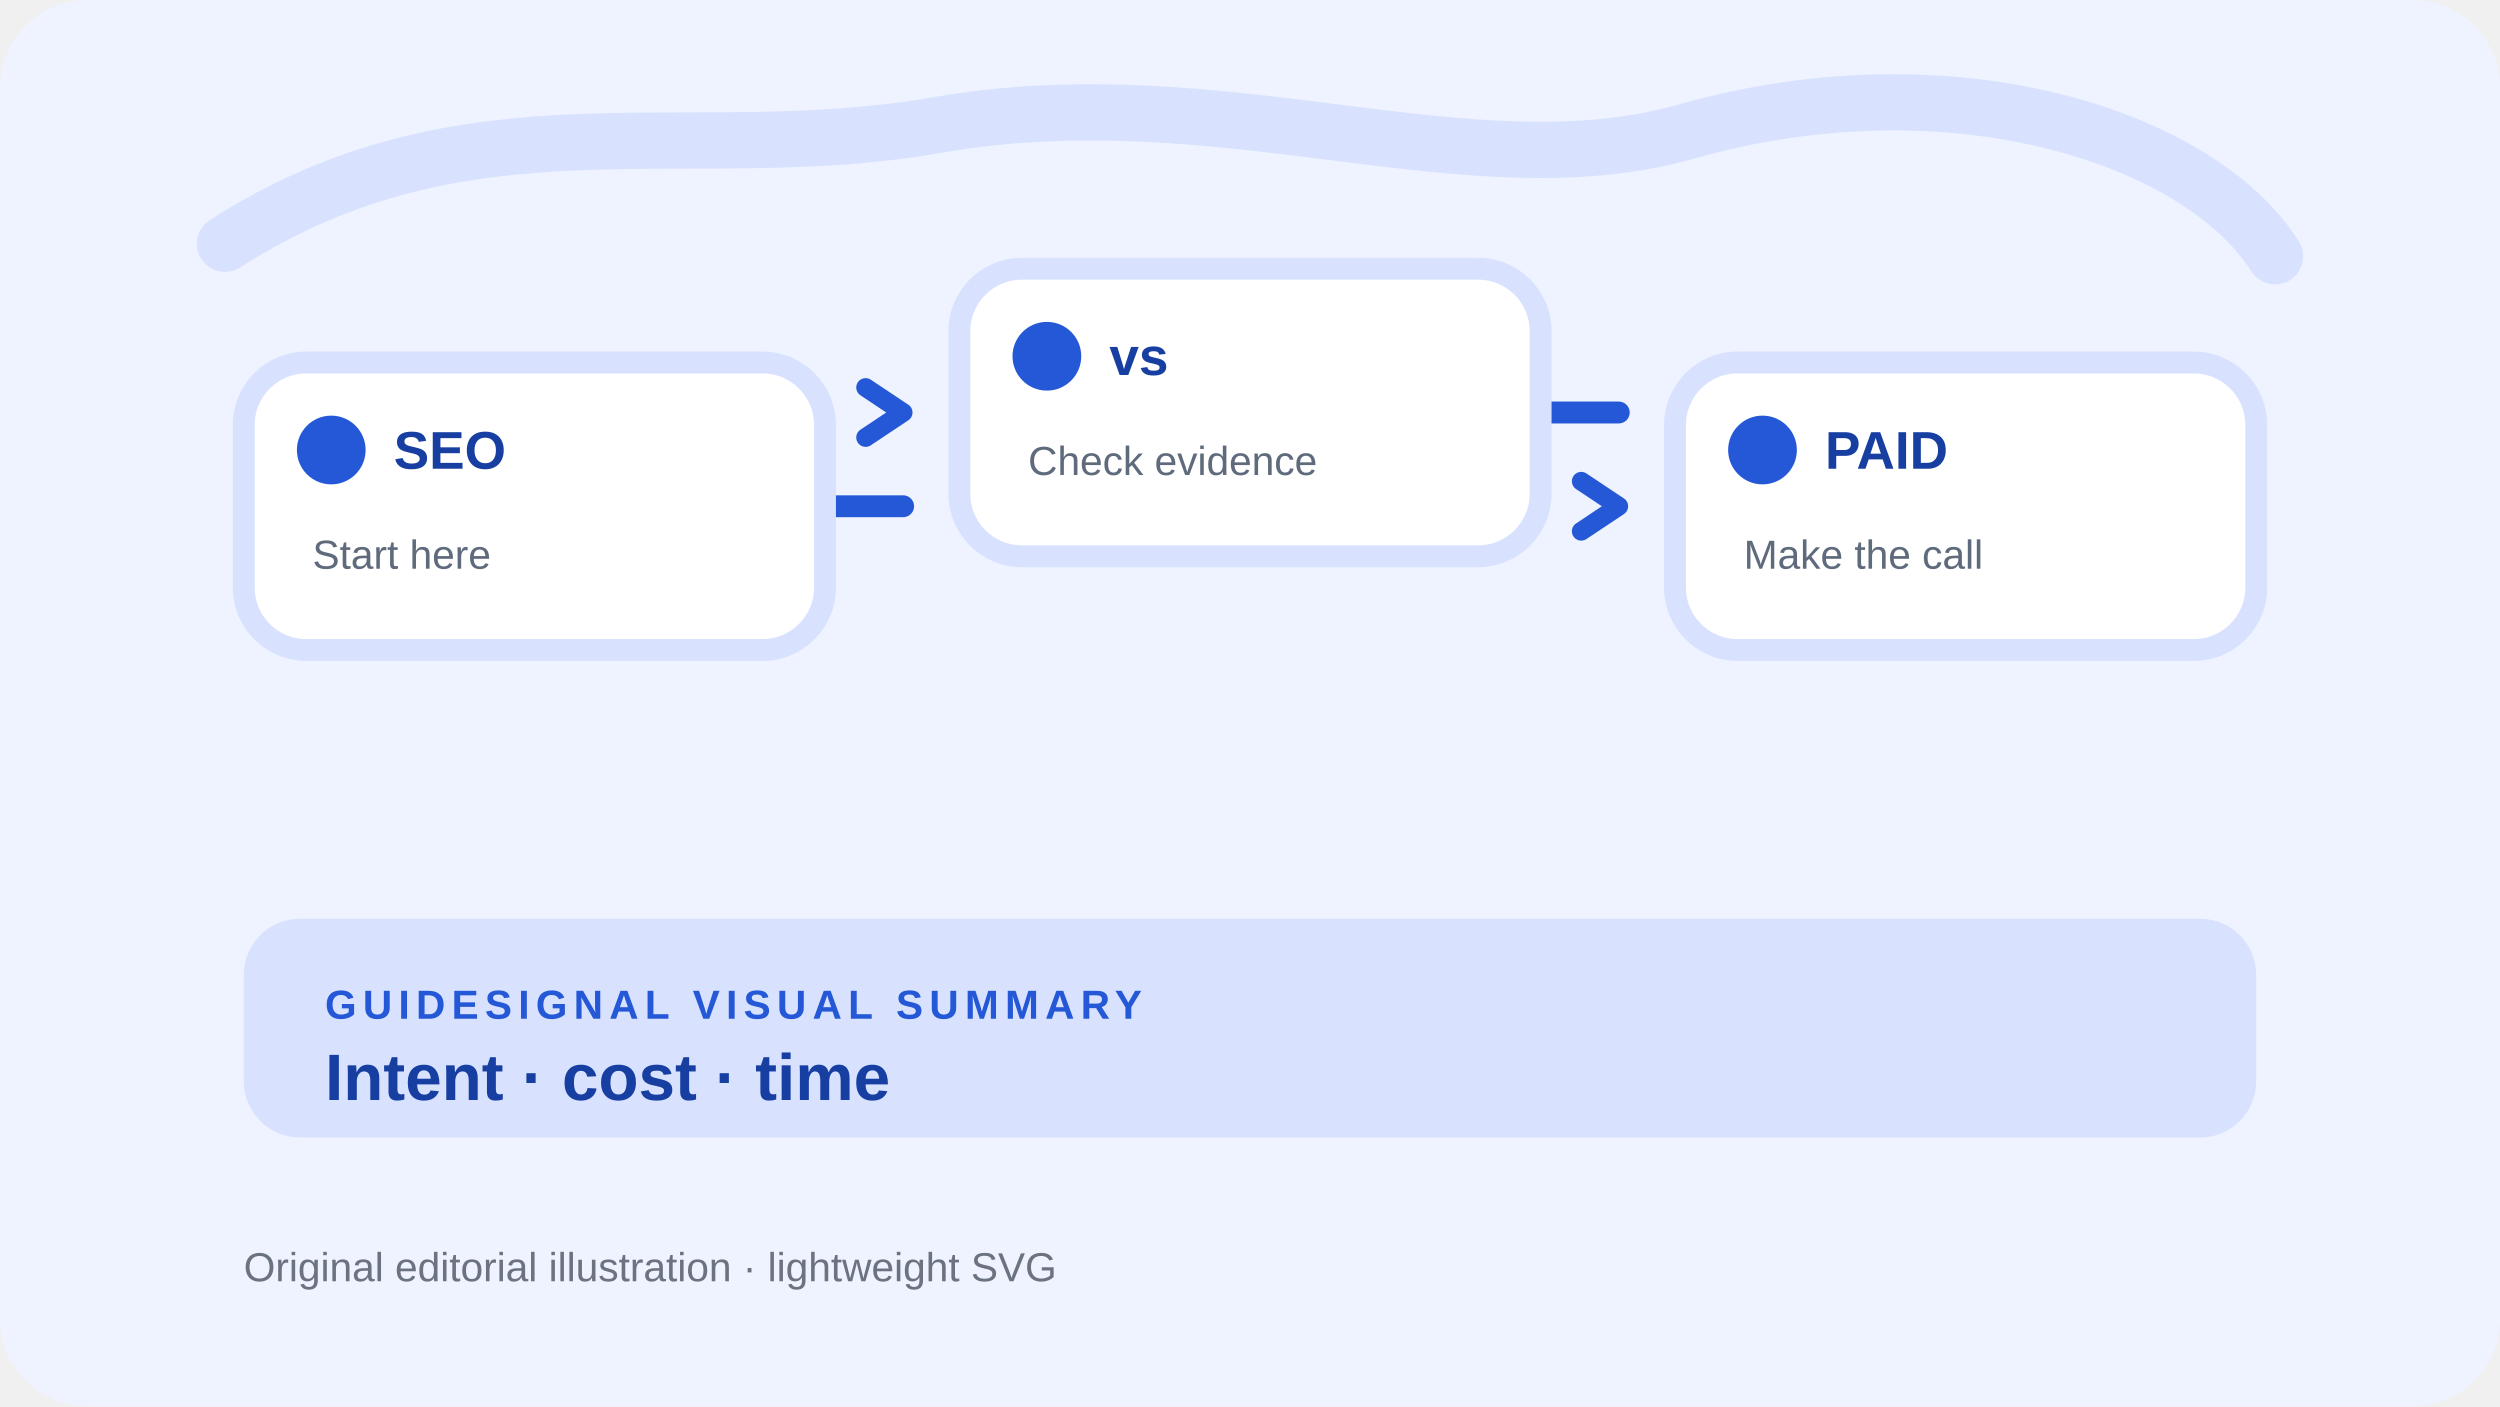
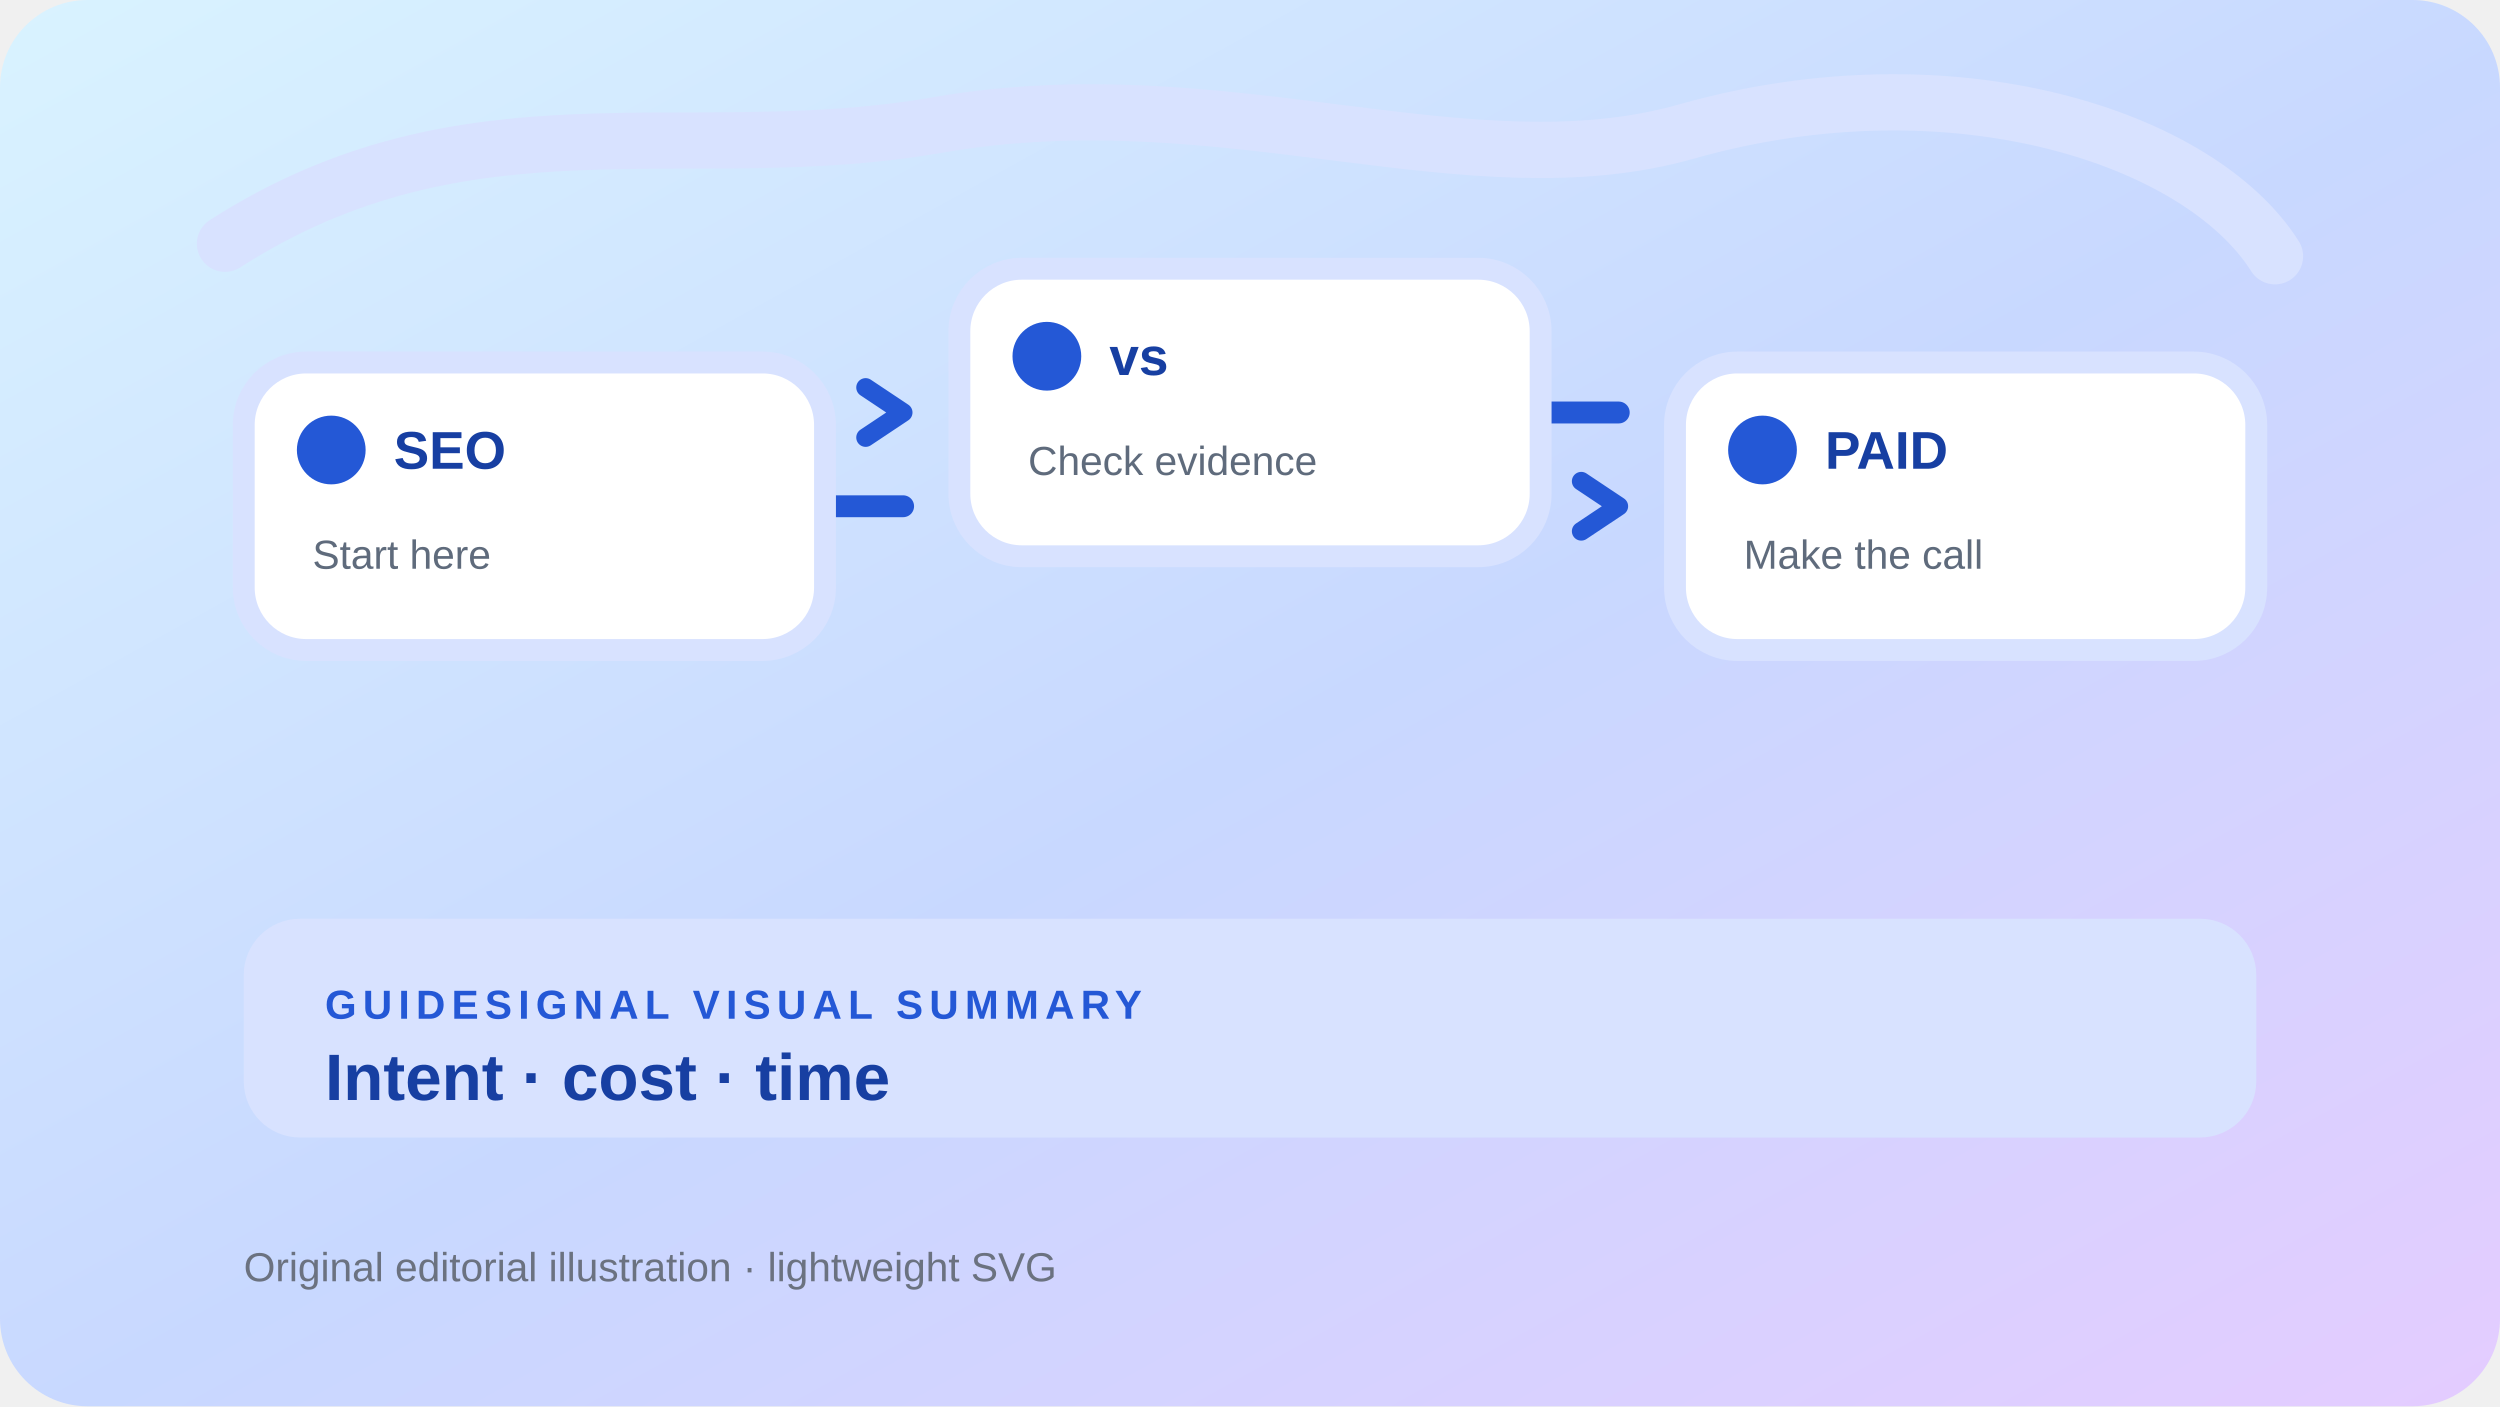
<svg xmlns="http://www.w3.org/2000/svg" viewBox="0 0 800 450">
-   <rect width="800" height="450" rx="28" fill="#eef3ff" />
+   <defs>
+     <linearGradient id="guideBrightBg" x1="0%" y1="0%" x2="100%" y2="100%">
+       <stop offset="0%" stop-color="#d9f3ff" />
+       <stop offset="52%" stop-color="#c8d8ff" />
+       <stop offset="100%" stop-color="#e4ccff" />
+     </linearGradient>
+   </defs>
+   <rect width="800" height="450" rx="28" fill="url(#guideBrightBg)" />
  <path d="M72 78 C150 28 220 54 300 40 C392 24 470 62 540 42 C625 18 704 44 728 82" fill="none" stroke="#d8e2ff" stroke-width="18" stroke-linecap="round" />
  <path d="M 264 162 H 289" stroke="#2458d6" stroke-width="7" stroke-linecap="round" />
  <path d="M 277 124 L 289 132 L 277 140" fill="none" stroke="#2458d6" stroke-width="6" stroke-linecap="round" stroke-linejoin="round" />
  <rect x="78" y="116" width="186" height="92" rx="20" fill="#fff" stroke="#d8e2ff" stroke-width="7" />
  <circle cx="106" cy="144" r="11" fill="#2458d6" />
  <text x="126" y="150" font-family="Arial,sans-serif" font-size="17" font-weight="800" fill="#173fa2">SEO</text>
  <text x="100" y="182" font-family="Arial,sans-serif" font-size="13" fill="#5f6b7c">Start here</text>
  <path d="M 493 132 H 518" stroke="#2458d6" stroke-width="7" stroke-linecap="round" />
  <path d="M 506 154 L 518 162 L 506 170" fill="none" stroke="#2458d6" stroke-width="6" stroke-linecap="round" stroke-linejoin="round" />
  <rect x="307" y="86" width="186" height="92" rx="20" fill="#fff" stroke="#d8e2ff" stroke-width="7" />
  <circle cx="335" cy="114" r="11" fill="#2458d6" />
  <text x="355" y="120" font-family="Arial,sans-serif" font-size="17" font-weight="800" fill="#173fa2">vs</text>
  <text x="329" y="152" font-family="Arial,sans-serif" font-size="13" fill="#5f6b7c">Check evidence</text>
  <rect x="536" y="116" width="186" height="92" rx="20" fill="#fff" stroke="#d8e2ff" stroke-width="7" />
  <circle cx="564" cy="144" r="11" fill="#2458d6" />
  <text x="584" y="150" font-family="Arial,sans-serif" font-size="17" font-weight="800" fill="#173fa2">PAID</text>
  <text x="558" y="182" font-family="Arial,sans-serif" font-size="13" fill="#5f6b7c">Make the call</text>
  <rect x="78" y="294" width="644" height="70" rx="18" fill="#d8e2ff" />
  <text x="104" y="326" font-family="Arial,sans-serif" font-size="13" font-weight="800" letter-spacing="2" fill="#2458d6">GUIDESIGNAL VISUAL SUMMARY</text>
  <text x="104" y="352" font-family="Arial,sans-serif" font-size="21" font-weight="700" fill="#173fa2">Intent · cost · time</text>
  <text x="78" y="410" font-family="Arial,sans-serif" font-size="13" fill="#6b7280">Original editorial illustration · lightweight SVG</text>
</svg>
